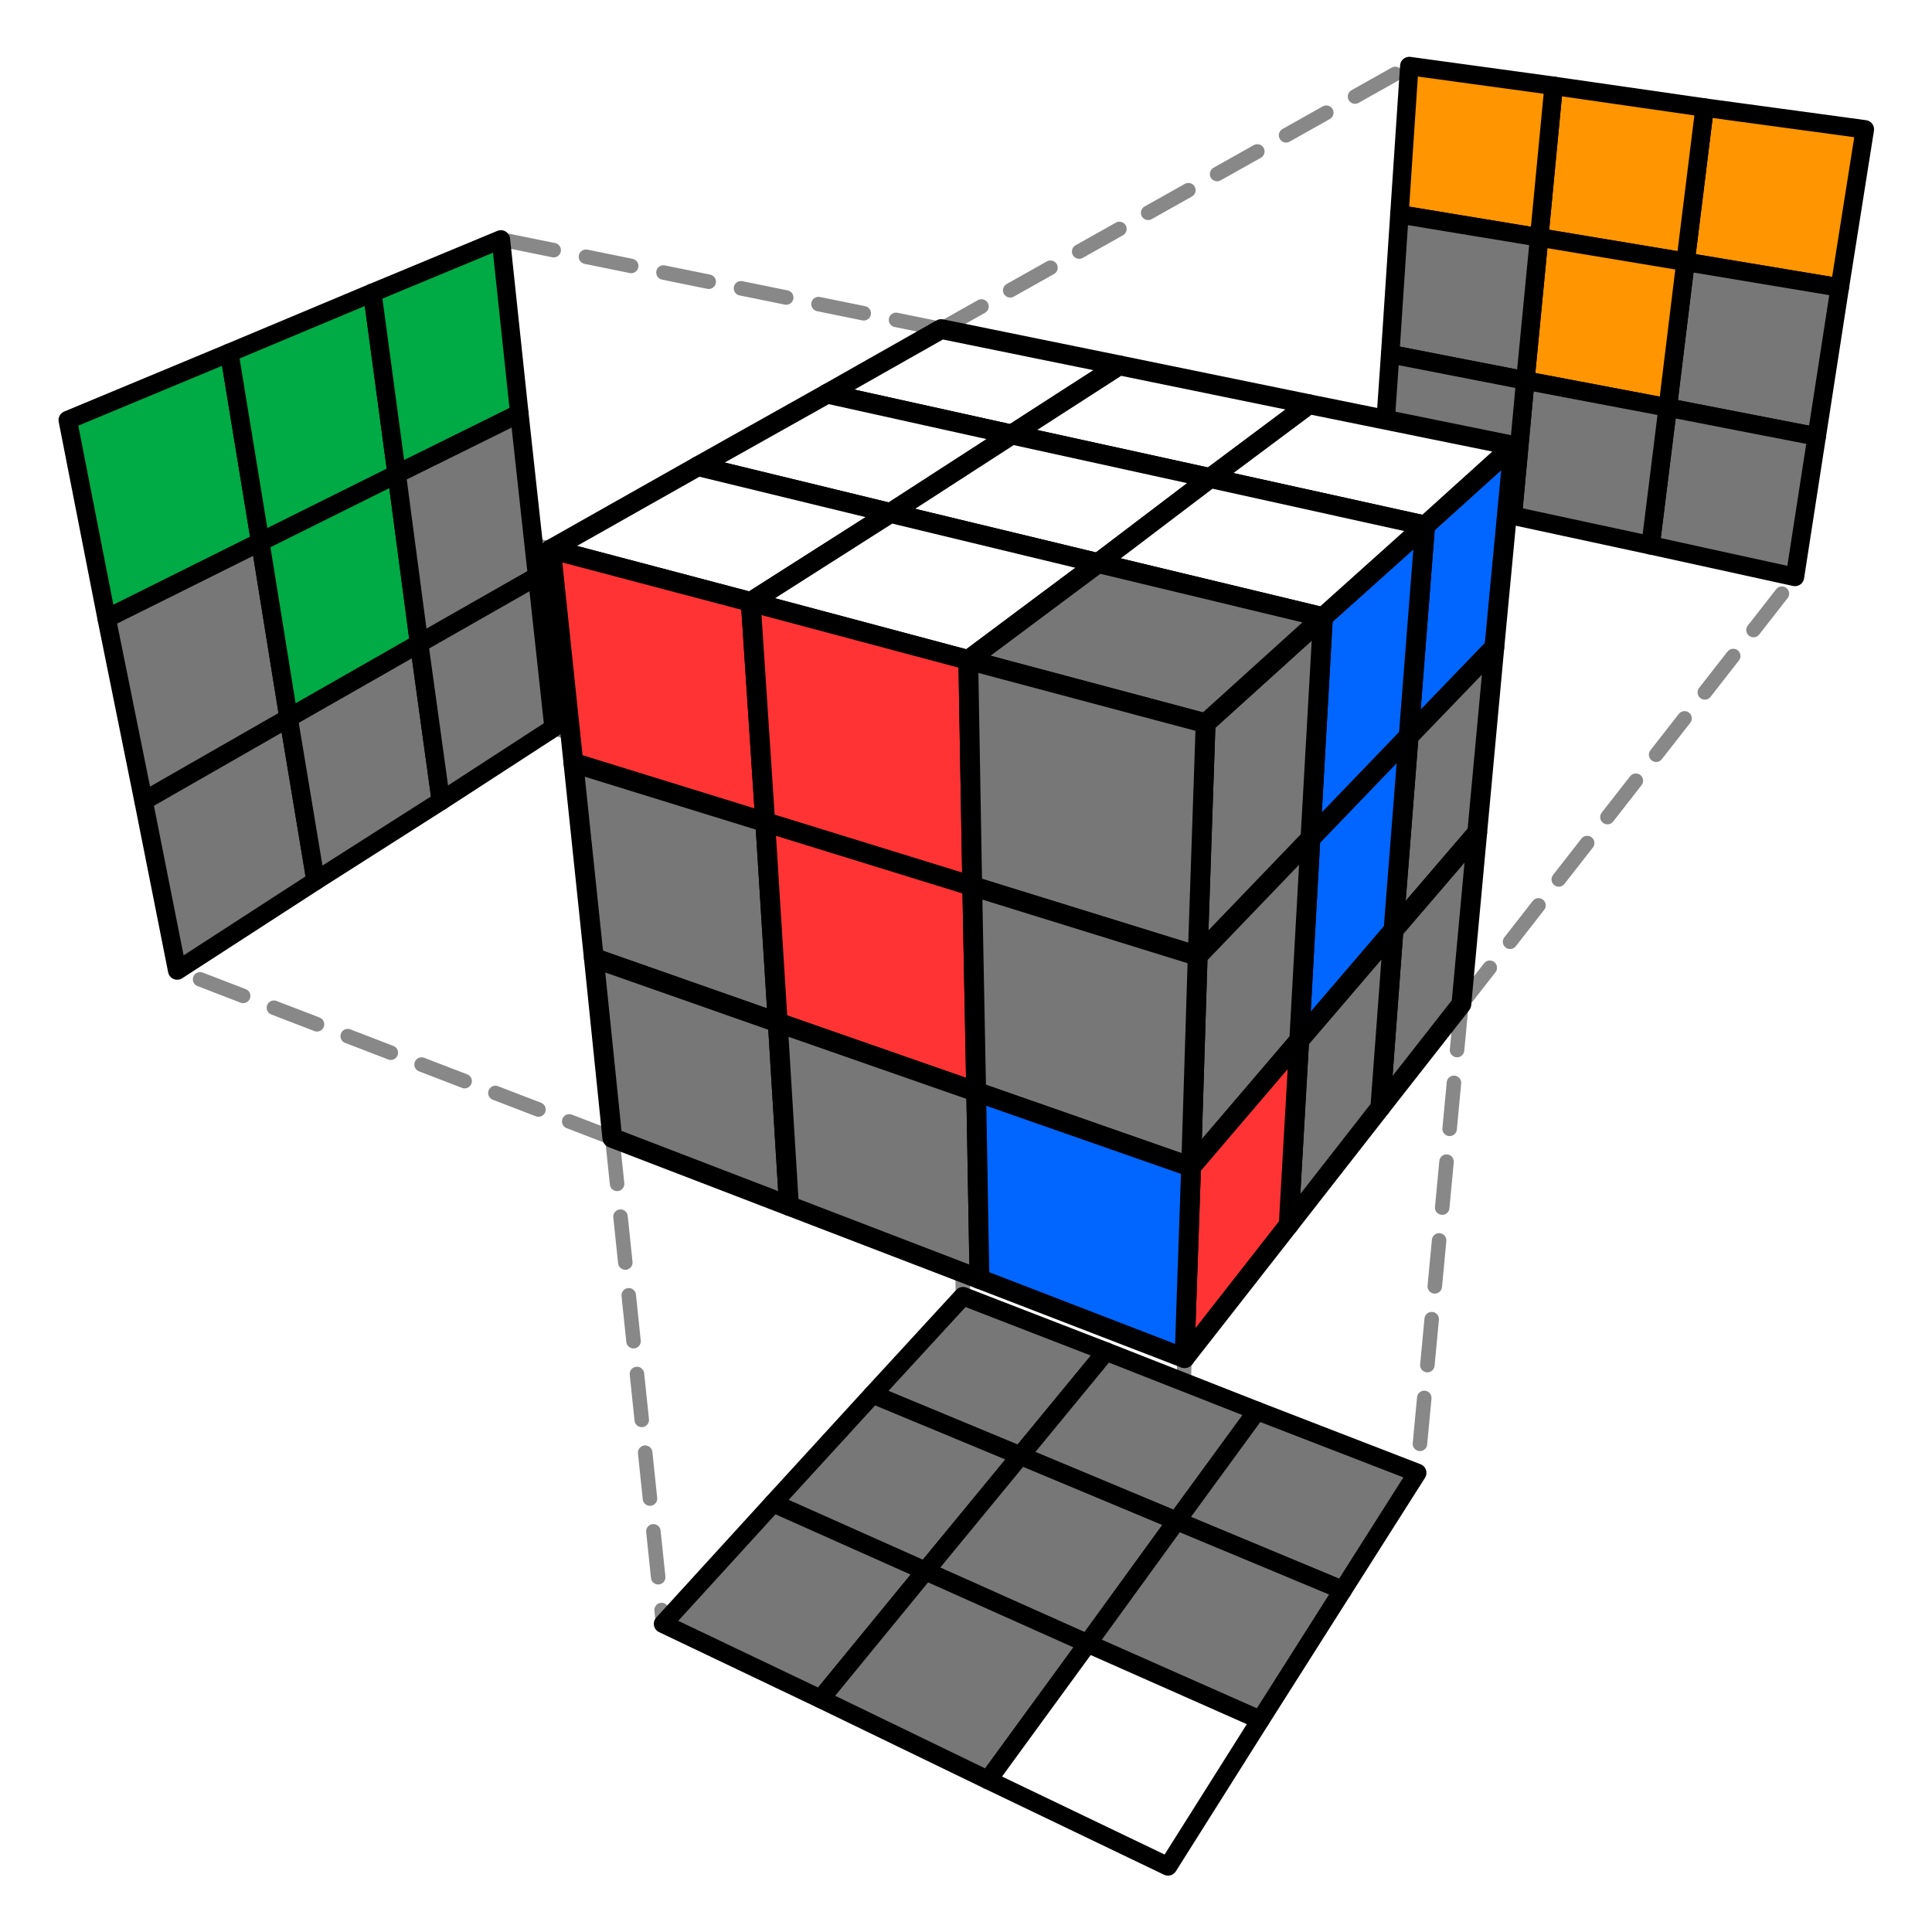
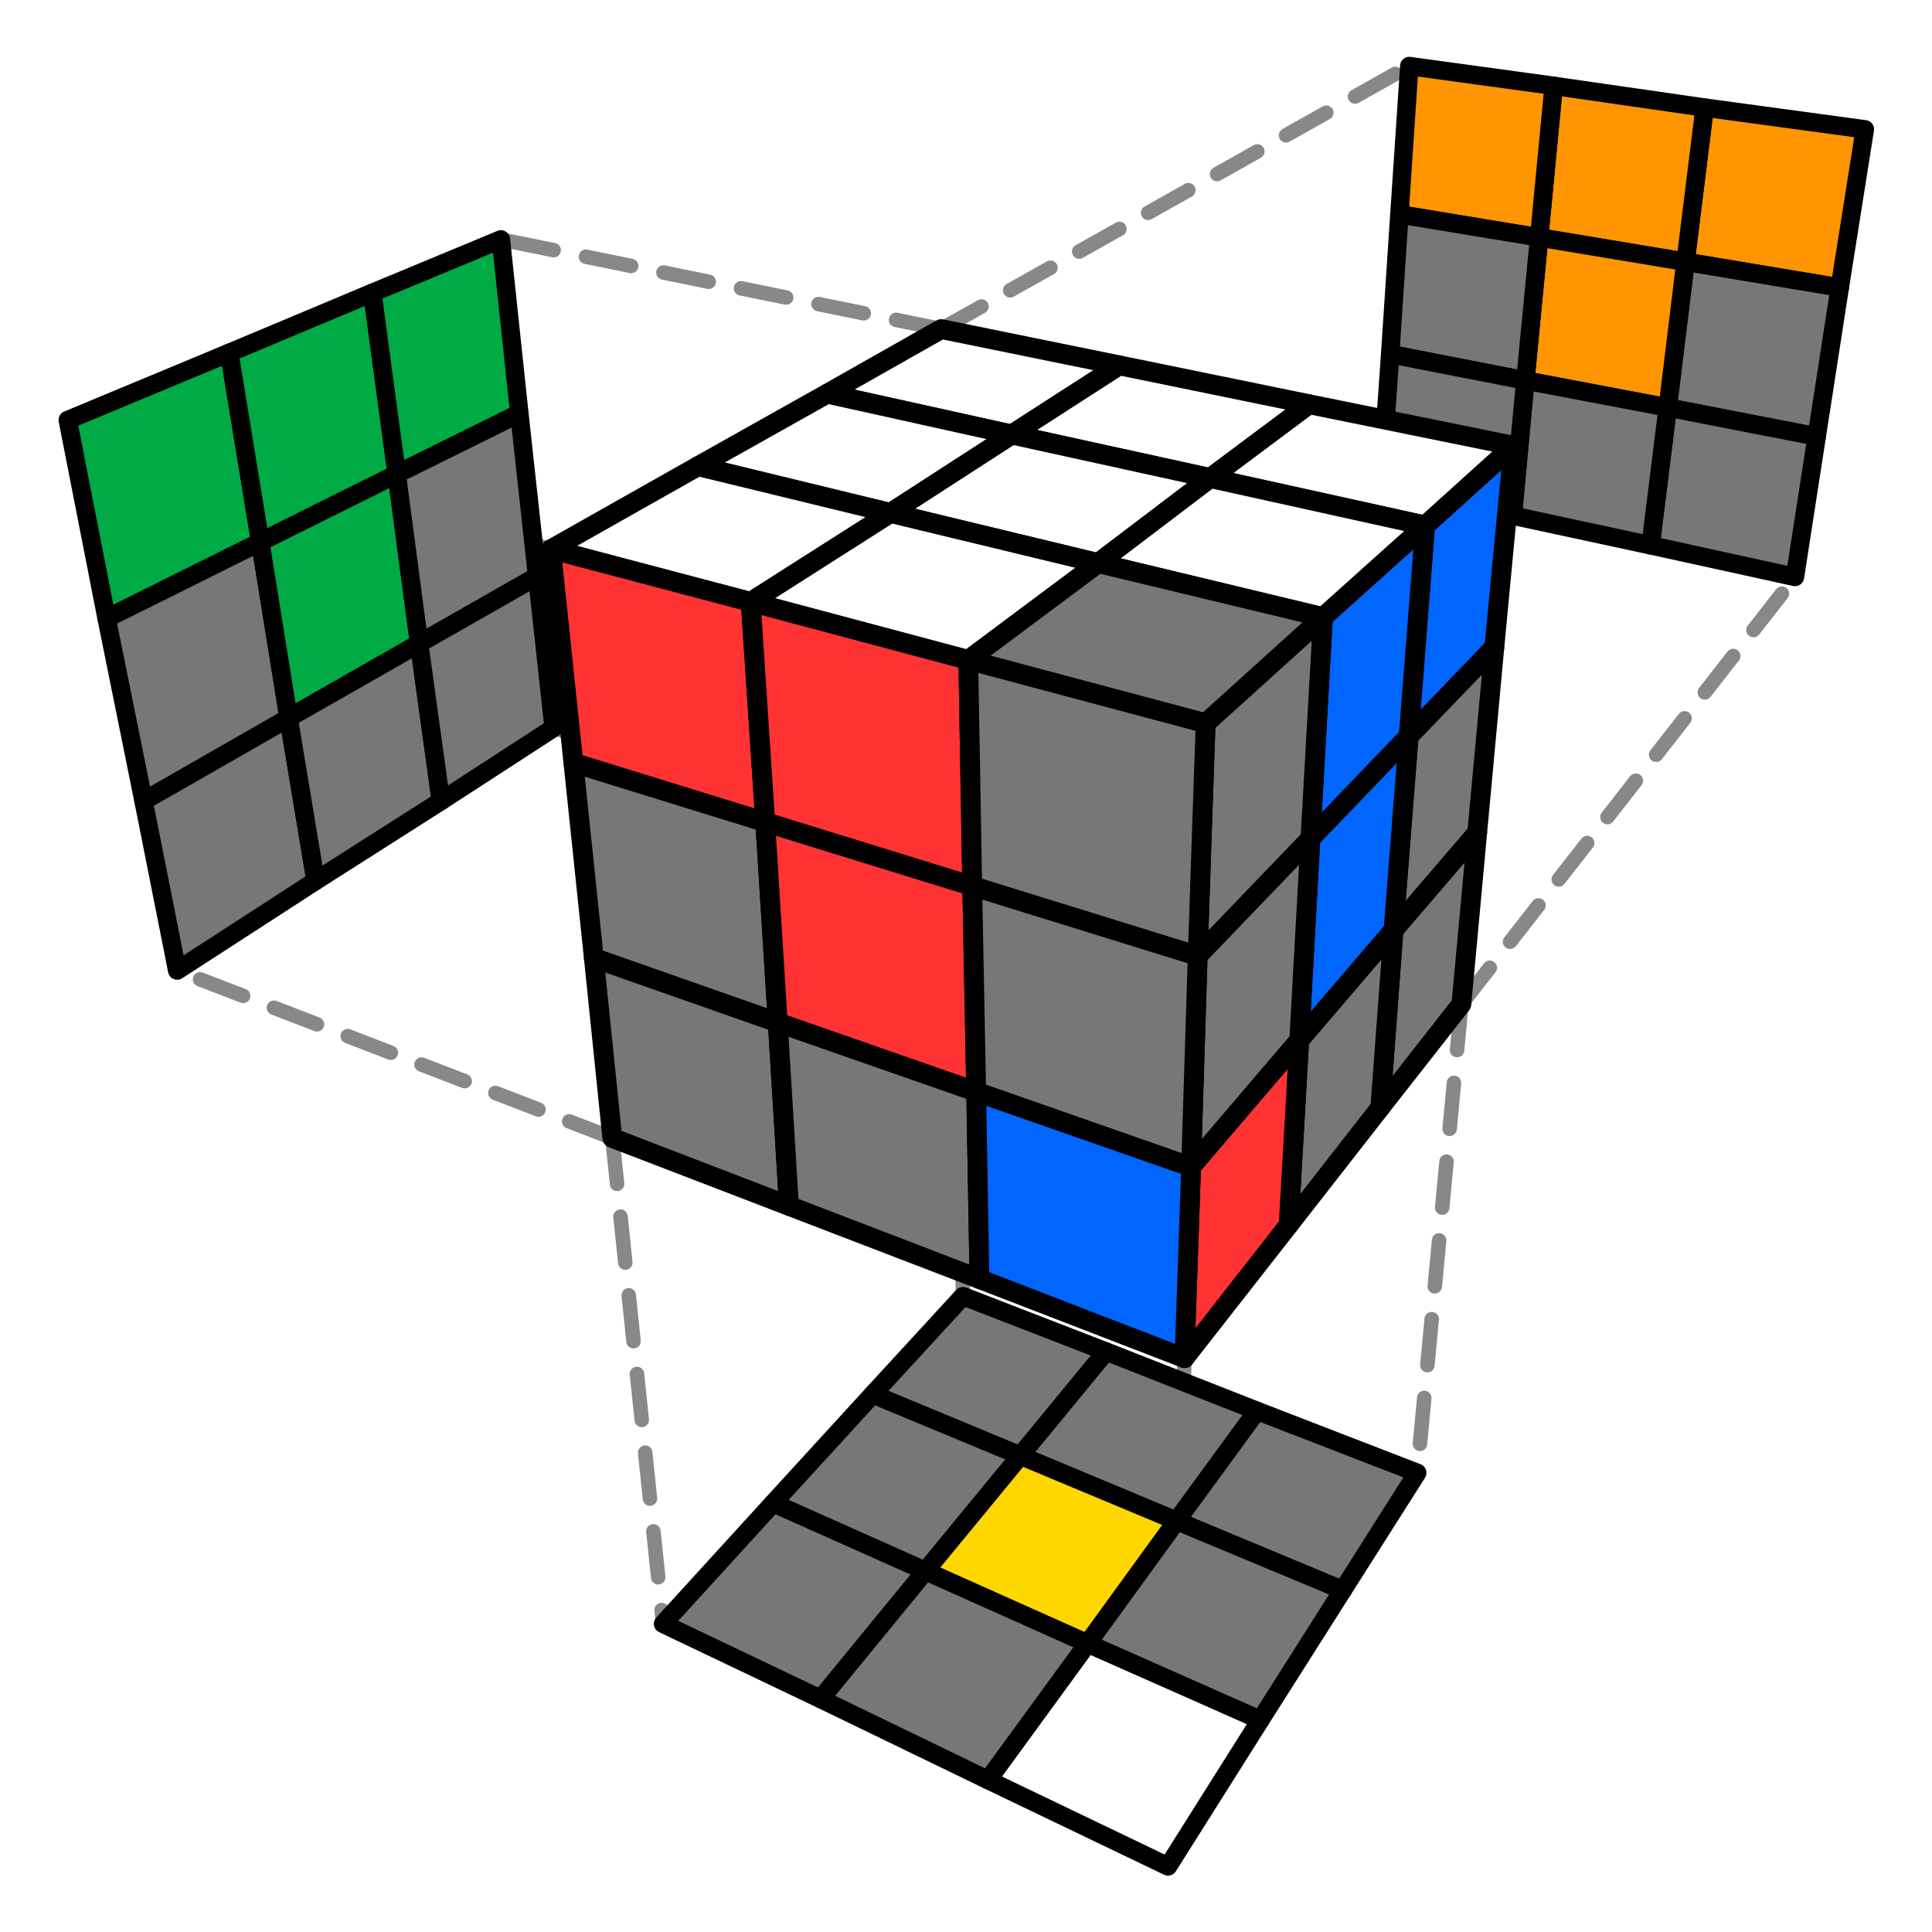
<svg xmlns="http://www.w3.org/2000/svg" width="240" height="240" viewBox="0 0 240 240">
  <rect fill="#FFFFFF" width="240" height="240" />
  <g transform="translate(130.7653,99.34969) scale(81.89226)" style="stroke:#000000;stroke-width:0.028;stroke-linejoin:round;stroke-linecap:round">
    <line x1="-0.761" y1="-0.38" x2="-1.494" y2="-0.576" stroke="#888888" stroke-width="0.022" stroke-dasharray="0.07,0.05" stroke-linecap="round" />
    <line x1="-0.169" y1="-0.714" x2="-0.837" y2="-0.85" stroke="#888888" stroke-width="0.022" stroke-dasharray="0.07,0.05" stroke-linecap="round" />
    <line x1="-0.668" y1="0.513" x2="-1.328" y2="0.259" stroke="#888888" stroke-width="0.022" stroke-dasharray="0.07,0.05" stroke-linecap="round" />
    <line x1="-0.151" y1="0.076" x2="-0.757" y2="-0.109" stroke="#888888" stroke-width="0.022" stroke-dasharray="0.07,0.05" stroke-linecap="round" />
    <line x1="-0.668" y1="0.513" x2="-0.591" y2="1.25" stroke="#888888" stroke-width="0.022" stroke-dasharray="0.07,0.05" stroke-linecap="round" />
    <line x1="0.2" y1="0.847" x2="0.175" y2="1.618" stroke="#888888" stroke-width="0.022" stroke-dasharray="0.07,0.05" stroke-linecap="round" />
    <line x1="-0.151" y1="0.076" x2="-0.136" y2="0.753" stroke="#888888" stroke-width="0.022" stroke-dasharray="0.07,0.05" stroke-linecap="round" />
    <line x1="0.62" y1="0.31" x2="0.553" y2="1.021" stroke="#888888" stroke-width="0.022" stroke-dasharray="0.07,0.05" stroke-linecap="round" />
    <line x1="-0.151" y1="0.076" x2="0.498" y2="-0.474" stroke="#888888" stroke-width="0.022" stroke-dasharray="0.07,0.05" stroke-linecap="round" />
    <line x1="0.62" y1="0.31" x2="1.126" y2="-0.338" stroke="#888888" stroke-width="0.022" stroke-dasharray="0.07,0.05" stroke-linecap="round" />
    <line x1="-0.169" y1="-0.714" x2="0.541" y2="-1.113" stroke="#888888" stroke-width="0.022" stroke-dasharray="0.07,0.05" stroke-linecap="round" />
    <line x1="0.699" y1="-0.537" x2="1.232" y2="-1.017" stroke="#888888" stroke-width="0.022" stroke-dasharray="0.07,0.05" stroke-linecap="round" />
    <polygon fill="#00AA44" stroke="#000000" points="-1.494,-0.576 -1.249,-0.678 -1.202,-0.391 -1.435,-0.275" />
    <polygon fill="#00AA44" stroke="#000000" points="-1.249,-0.678 -1.032,-0.769 -0.995,-0.494 -1.202,-0.391" />
    <polygon fill="#00AA44" stroke="#000000" points="-1.032,-0.769 -0.837,-0.85 -0.809,-0.586 -0.995,-0.494" />
    <polygon fill="#777777" stroke="#000000" points="-1.435,-0.275 -1.202,-0.391 -1.159,-0.124 -1.379,0.002" />
    <polygon fill="#00AA44" stroke="#000000" points="-1.202,-0.391 -0.995,-0.494 -0.961,-0.237 -1.159,-0.124" />
    <polygon fill="#777777" stroke="#000000" points="-0.995,-0.494 -0.809,-0.586 -0.782,-0.339 -0.961,-0.237" />
    <polygon fill="#777777" stroke="#000000" points="-1.379,0.002 -1.159,-0.124 -1.118,0.123 -1.328,0.259" />
    <polygon fill="#777777" stroke="#000000" points="-1.159,-0.124 -0.961,-0.237 -0.928,0.002 -1.118,0.123" />
    <polygon fill="#777777" stroke="#000000" points="-0.961,-0.237 -0.782,-0.339 -0.757,-0.109 -0.928,0.002" />
    <polygon fill="#777777" stroke="#000000" points="-0.136,0.753 0.081,0.837 -0.049,0.995 -0.273,0.902" />
    <polygon fill="#777777" stroke="#000000" points="0.081,0.837 0.31,0.927 0.188,1.094 -0.049,0.995" />
    <polygon fill="#777777" stroke="#000000" points="0.31,0.927 0.553,1.021 0.44,1.199 0.188,1.094" />
    <polygon fill="#777777" stroke="#000000" points="-0.273,0.902 -0.049,0.995 -0.193,1.17 -0.424,1.067" />
-     <polygon fill="#777777" stroke="#000000" points="-0.049,0.995 0.188,1.094 0.053,1.28 -0.193,1.17" />
+     <polygon fill="#FFD700" stroke="#000000" points="-0.049,0.995 0.188,1.094 0.053,1.28 -0.193,1.17" />
    <polygon fill="#777777" stroke="#000000" points="0.188,1.094 0.44,1.199 0.315,1.396 0.053,1.28" />
    <polygon fill="#777777" stroke="#000000" points="-0.424,1.067 -0.193,1.17 -0.352,1.364 -0.591,1.25" />
    <polygon fill="#777777" stroke="#000000" points="-0.193,1.17 0.053,1.28 -0.098,1.487 -0.352,1.364" />
    <polygon fill="#FFFFFF" stroke="#000000" points="0.053,1.28 0.315,1.396 0.175,1.618 -0.098,1.487" />
    <polygon fill="#FF9500" stroke="#000000" points="1.232,-1.017 0.989,-1.05 0.96,-0.816 1.194,-0.777" />
    <polygon fill="#FF9500" stroke="#000000" points="0.989,-1.05 0.76,-1.083 0.738,-0.853 0.96,-0.816" />
    <polygon fill="#FF9500" stroke="#000000" points="0.76,-1.083 0.541,-1.113 0.526,-0.888 0.738,-0.853" />
    <polygon fill="#777777" stroke="#000000" points="1.194,-0.777 0.96,-0.816 0.933,-0.595 1.159,-0.551" />
    <polygon fill="#FF9500" stroke="#000000" points="0.96,-0.816 0.738,-0.853 0.717,-0.636 0.933,-0.595" />
    <polygon fill="#777777" stroke="#000000" points="0.738,-0.853 0.526,-0.888 0.512,-0.676 0.717,-0.636" />
    <polygon fill="#777777" stroke="#000000" points="1.159,-0.551 0.933,-0.595 0.907,-0.386 1.126,-0.338" />
    <polygon fill="#777777" stroke="#000000" points="0.933,-0.595 0.717,-0.636 0.698,-0.431 0.907,-0.386" />
    <polygon fill="#777777" stroke="#000000" points="0.717,-0.636 0.512,-0.676 0.498,-0.474 0.698,-0.431" />
    <polygon fill="#0066FF" stroke="#000000" stroke-width="0.03" points="0.699,-0.537 0.565,-0.416 0.54,-0.096 0.67,-0.231" />
    <polygon fill="#0066FF" stroke="#000000" stroke-width="0.03" points="0.565,-0.416 0.41,-0.277 0.391,0.059 0.54,-0.096" />
    <polygon fill="#777777" stroke="#000000" stroke-width="0.03" points="0.41,-0.277 0.232,-0.116 0.22,0.237 0.391,0.059" />
    <polygon fill="#777777" stroke="#000000" stroke-width="0.03" points="0.67,-0.231 0.54,-0.096 0.517,0.198 0.644,0.05" />
    <polygon fill="#0066FF" stroke="#000000" stroke-width="0.03" points="0.54,-0.096 0.391,0.059 0.374,0.365 0.517,0.198" />
    <polygon fill="#777777" stroke="#000000" stroke-width="0.03" points="0.391,0.059 0.22,0.237 0.21,0.557 0.374,0.365" />
    <polygon fill="#777777" stroke="#000000" stroke-width="0.03" points="0.644,0.05 0.517,0.198 0.497,0.467 0.62,0.31" />
    <polygon fill="#777777" stroke="#000000" stroke-width="0.03" points="0.517,0.198 0.374,0.365 0.358,0.645 0.497,0.467" />
    <polygon fill="#FF3333" stroke="#000000" stroke-width="0.03" points="0.374,0.365 0.21,0.557 0.2,0.847 0.358,0.645" />
    <polygon fill="#FFFFFF" stroke="#000000" stroke-width="0.03" points="-0.169,-0.714 0.101,-0.659 -0.062,-0.554 -0.342,-0.616" />
    <polygon fill="#FFFFFF" stroke="#000000" stroke-width="0.03" points="0.101,-0.659 0.389,-0.6 0.239,-0.488 -0.062,-0.554" />
    <polygon fill="#FFFFFF" stroke="#000000" stroke-width="0.03" points="0.389,-0.6 0.699,-0.537 0.565,-0.416 0.239,-0.488" />
    <polygon fill="#FFFFFF" stroke="#000000" stroke-width="0.03" points="-0.342,-0.616 -0.062,-0.554 -0.246,-0.435 -0.538,-0.506" />
    <polygon fill="#FFFFFF" stroke="#000000" stroke-width="0.03" points="-0.062,-0.554 0.239,-0.488 0.069,-0.359 -0.246,-0.435" />
    <polygon fill="#FFFFFF" stroke="#000000" stroke-width="0.03" points="0.239,-0.488 0.565,-0.416 0.41,-0.277 0.069,-0.359" />
    <polygon fill="#FFFFFF" stroke="#000000" stroke-width="0.03" points="-0.538,-0.506 -0.246,-0.435 -0.458,-0.3 -0.761,-0.38" />
    <polygon fill="#FFFFFF" stroke="#000000" stroke-width="0.03" points="-0.246,-0.435 0.069,-0.359 -0.128,-0.212 -0.458,-0.3" />
    <polygon fill="#777777" stroke="#000000" stroke-width="0.03" points="0.069,-0.359 0.41,-0.277 0.232,-0.116 -0.128,-0.212" />
    <polygon fill="#FF3333" stroke="#000000" stroke-width="0.03" points="-0.761,-0.38 -0.458,-0.3 -0.436,0.034 -0.727,-0.056" />
    <polygon fill="#FF3333" stroke="#000000" stroke-width="0.03" points="-0.458,-0.3 -0.128,-0.212 -0.122,0.131 -0.436,0.034" />
    <polygon fill="#777777" stroke="#000000" stroke-width="0.03" points="-0.128,-0.212 0.232,-0.116 0.22,0.237 -0.122,0.131" />
    <polygon fill="#777777" stroke="#000000" stroke-width="0.03" points="-0.727,-0.056 -0.436,0.034 -0.417,0.338 -0.696,0.24" />
    <polygon fill="#FF3333" stroke="#000000" stroke-width="0.03" points="-0.436,0.034 -0.122,0.131 -0.116,0.443 -0.417,0.338" />
    <polygon fill="#777777" stroke="#000000" stroke-width="0.03" points="-0.122,0.131 0.22,0.237 0.21,0.557 -0.116,0.443" />
    <polygon fill="#777777" stroke="#000000" stroke-width="0.03" points="-0.696,0.24 -0.417,0.338 -0.4,0.616 -0.668,0.513" />
    <polygon fill="#777777" stroke="#000000" stroke-width="0.03" points="-0.417,0.338 -0.116,0.443 -0.111,0.727 -0.4,0.616" />
    <polygon fill="#0066FF" stroke="#000000" stroke-width="0.03" points="-0.116,0.443 0.21,0.557 0.2,0.847 -0.111,0.727" />
  </g>
</svg>
